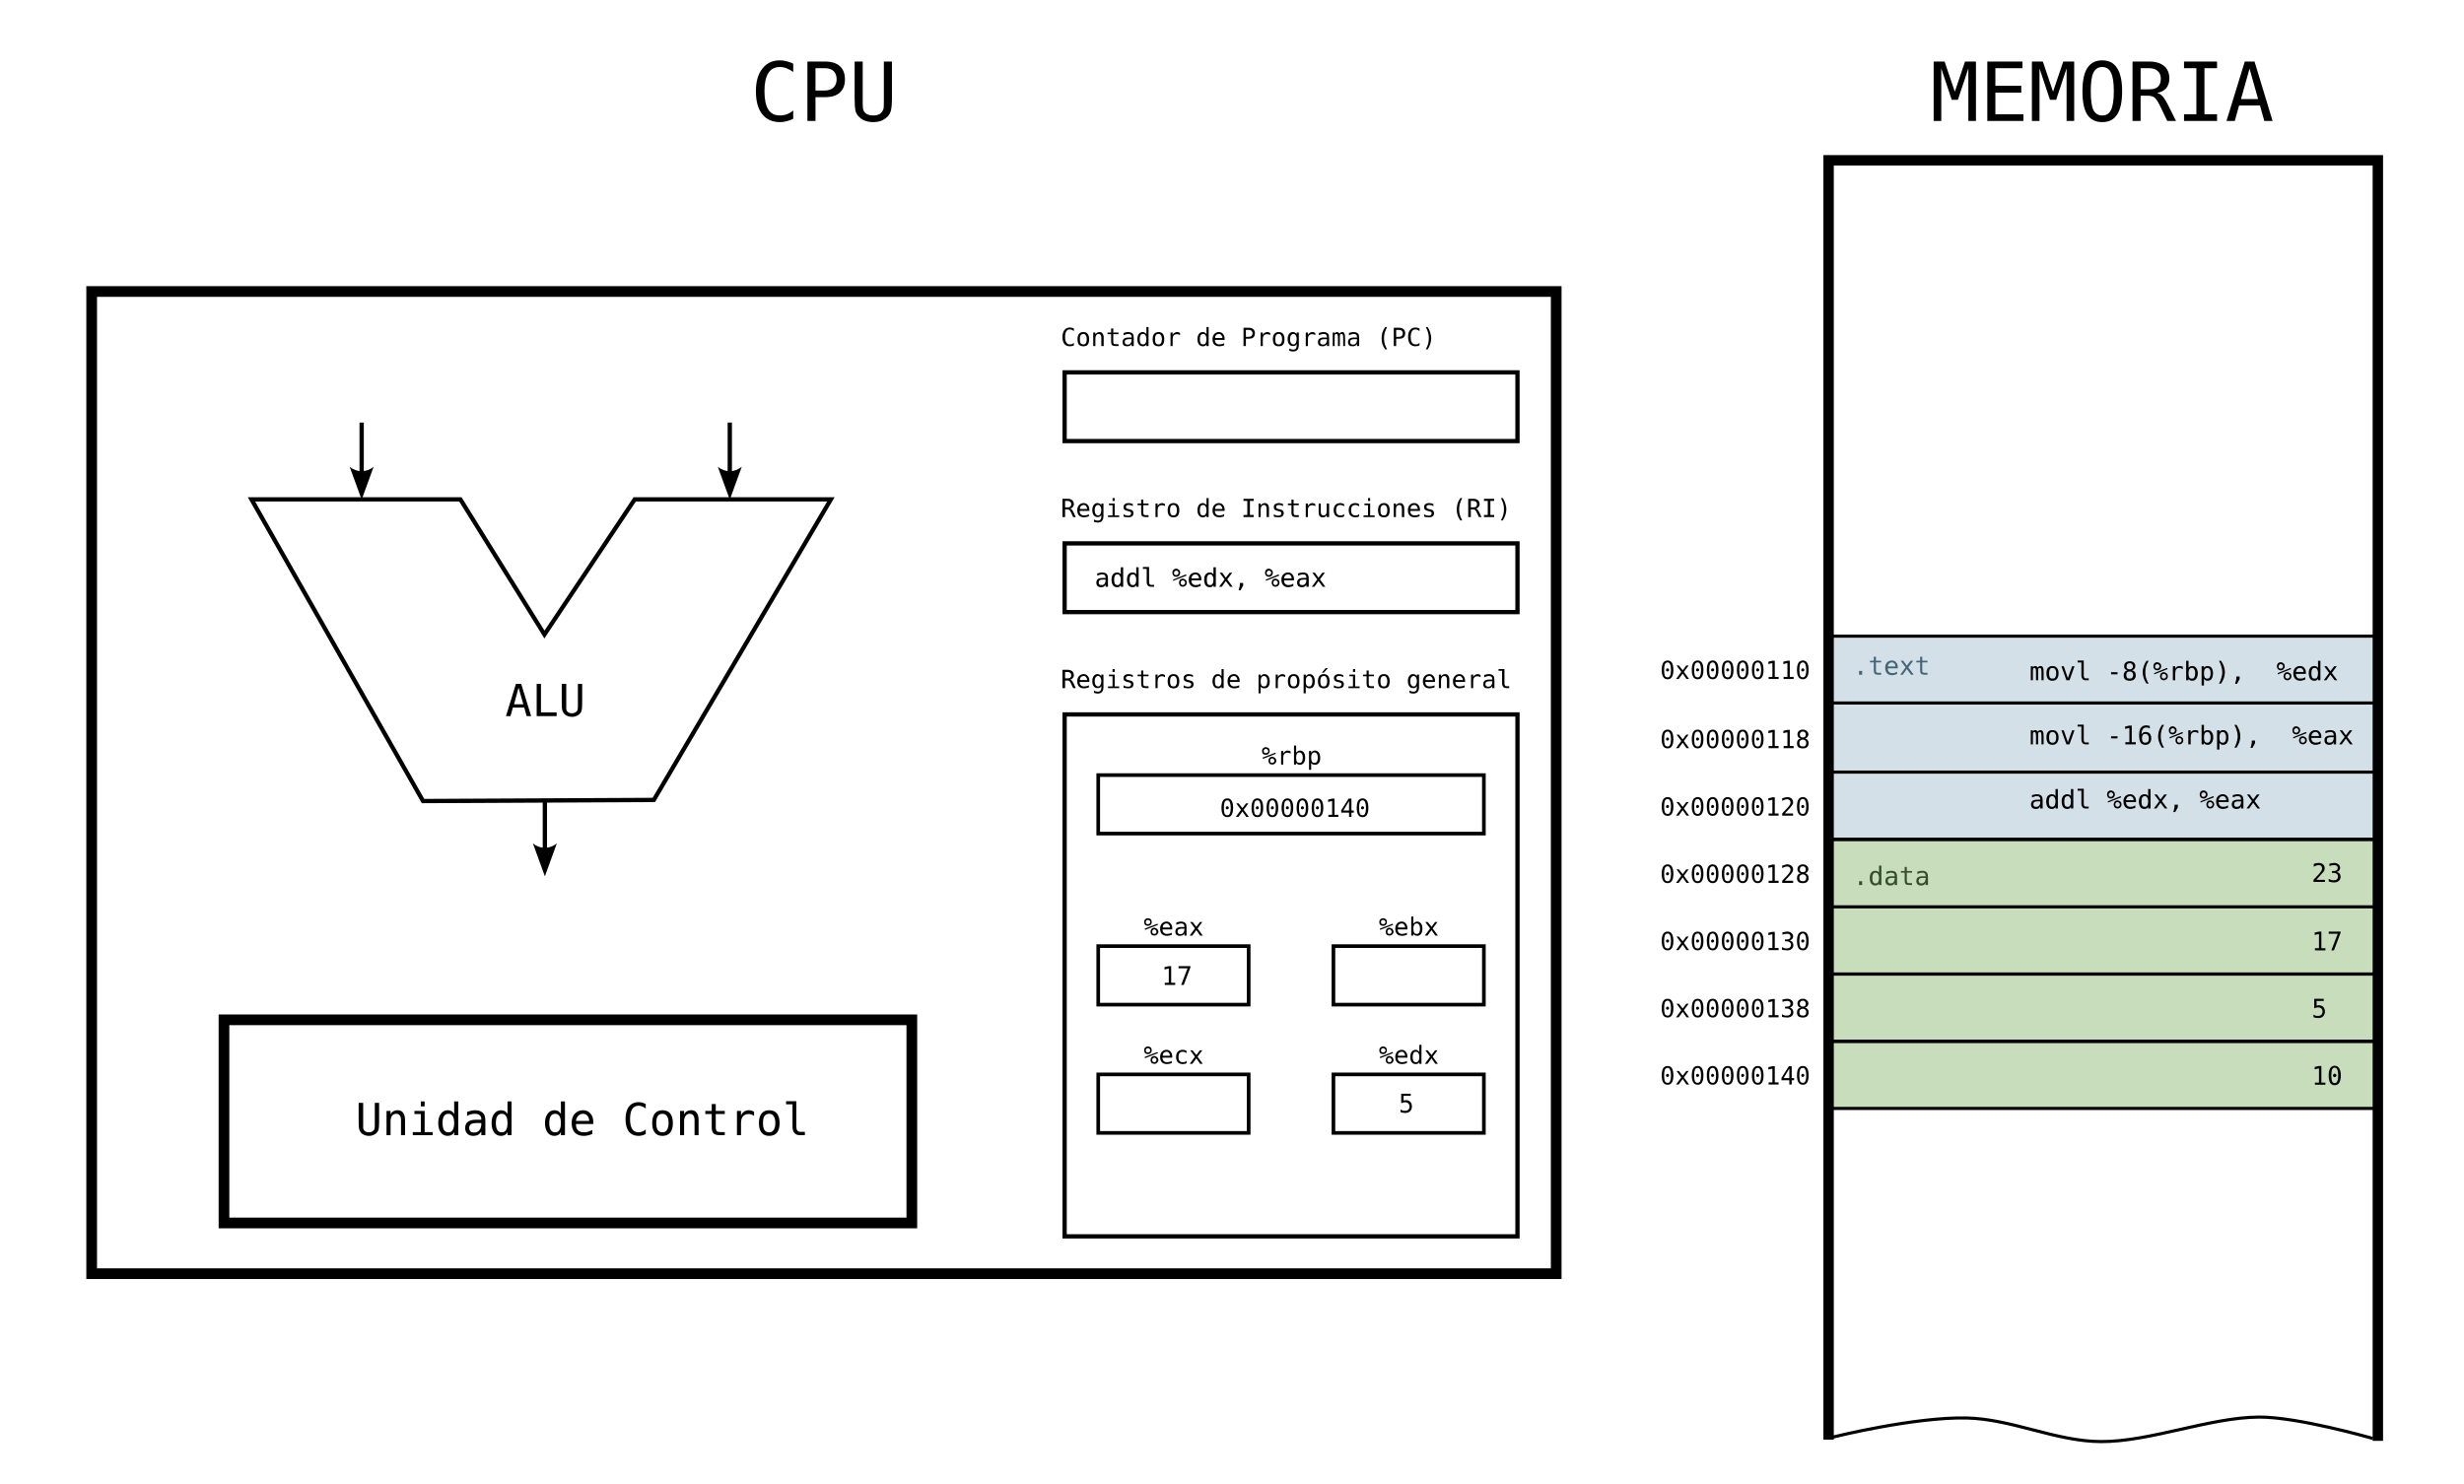
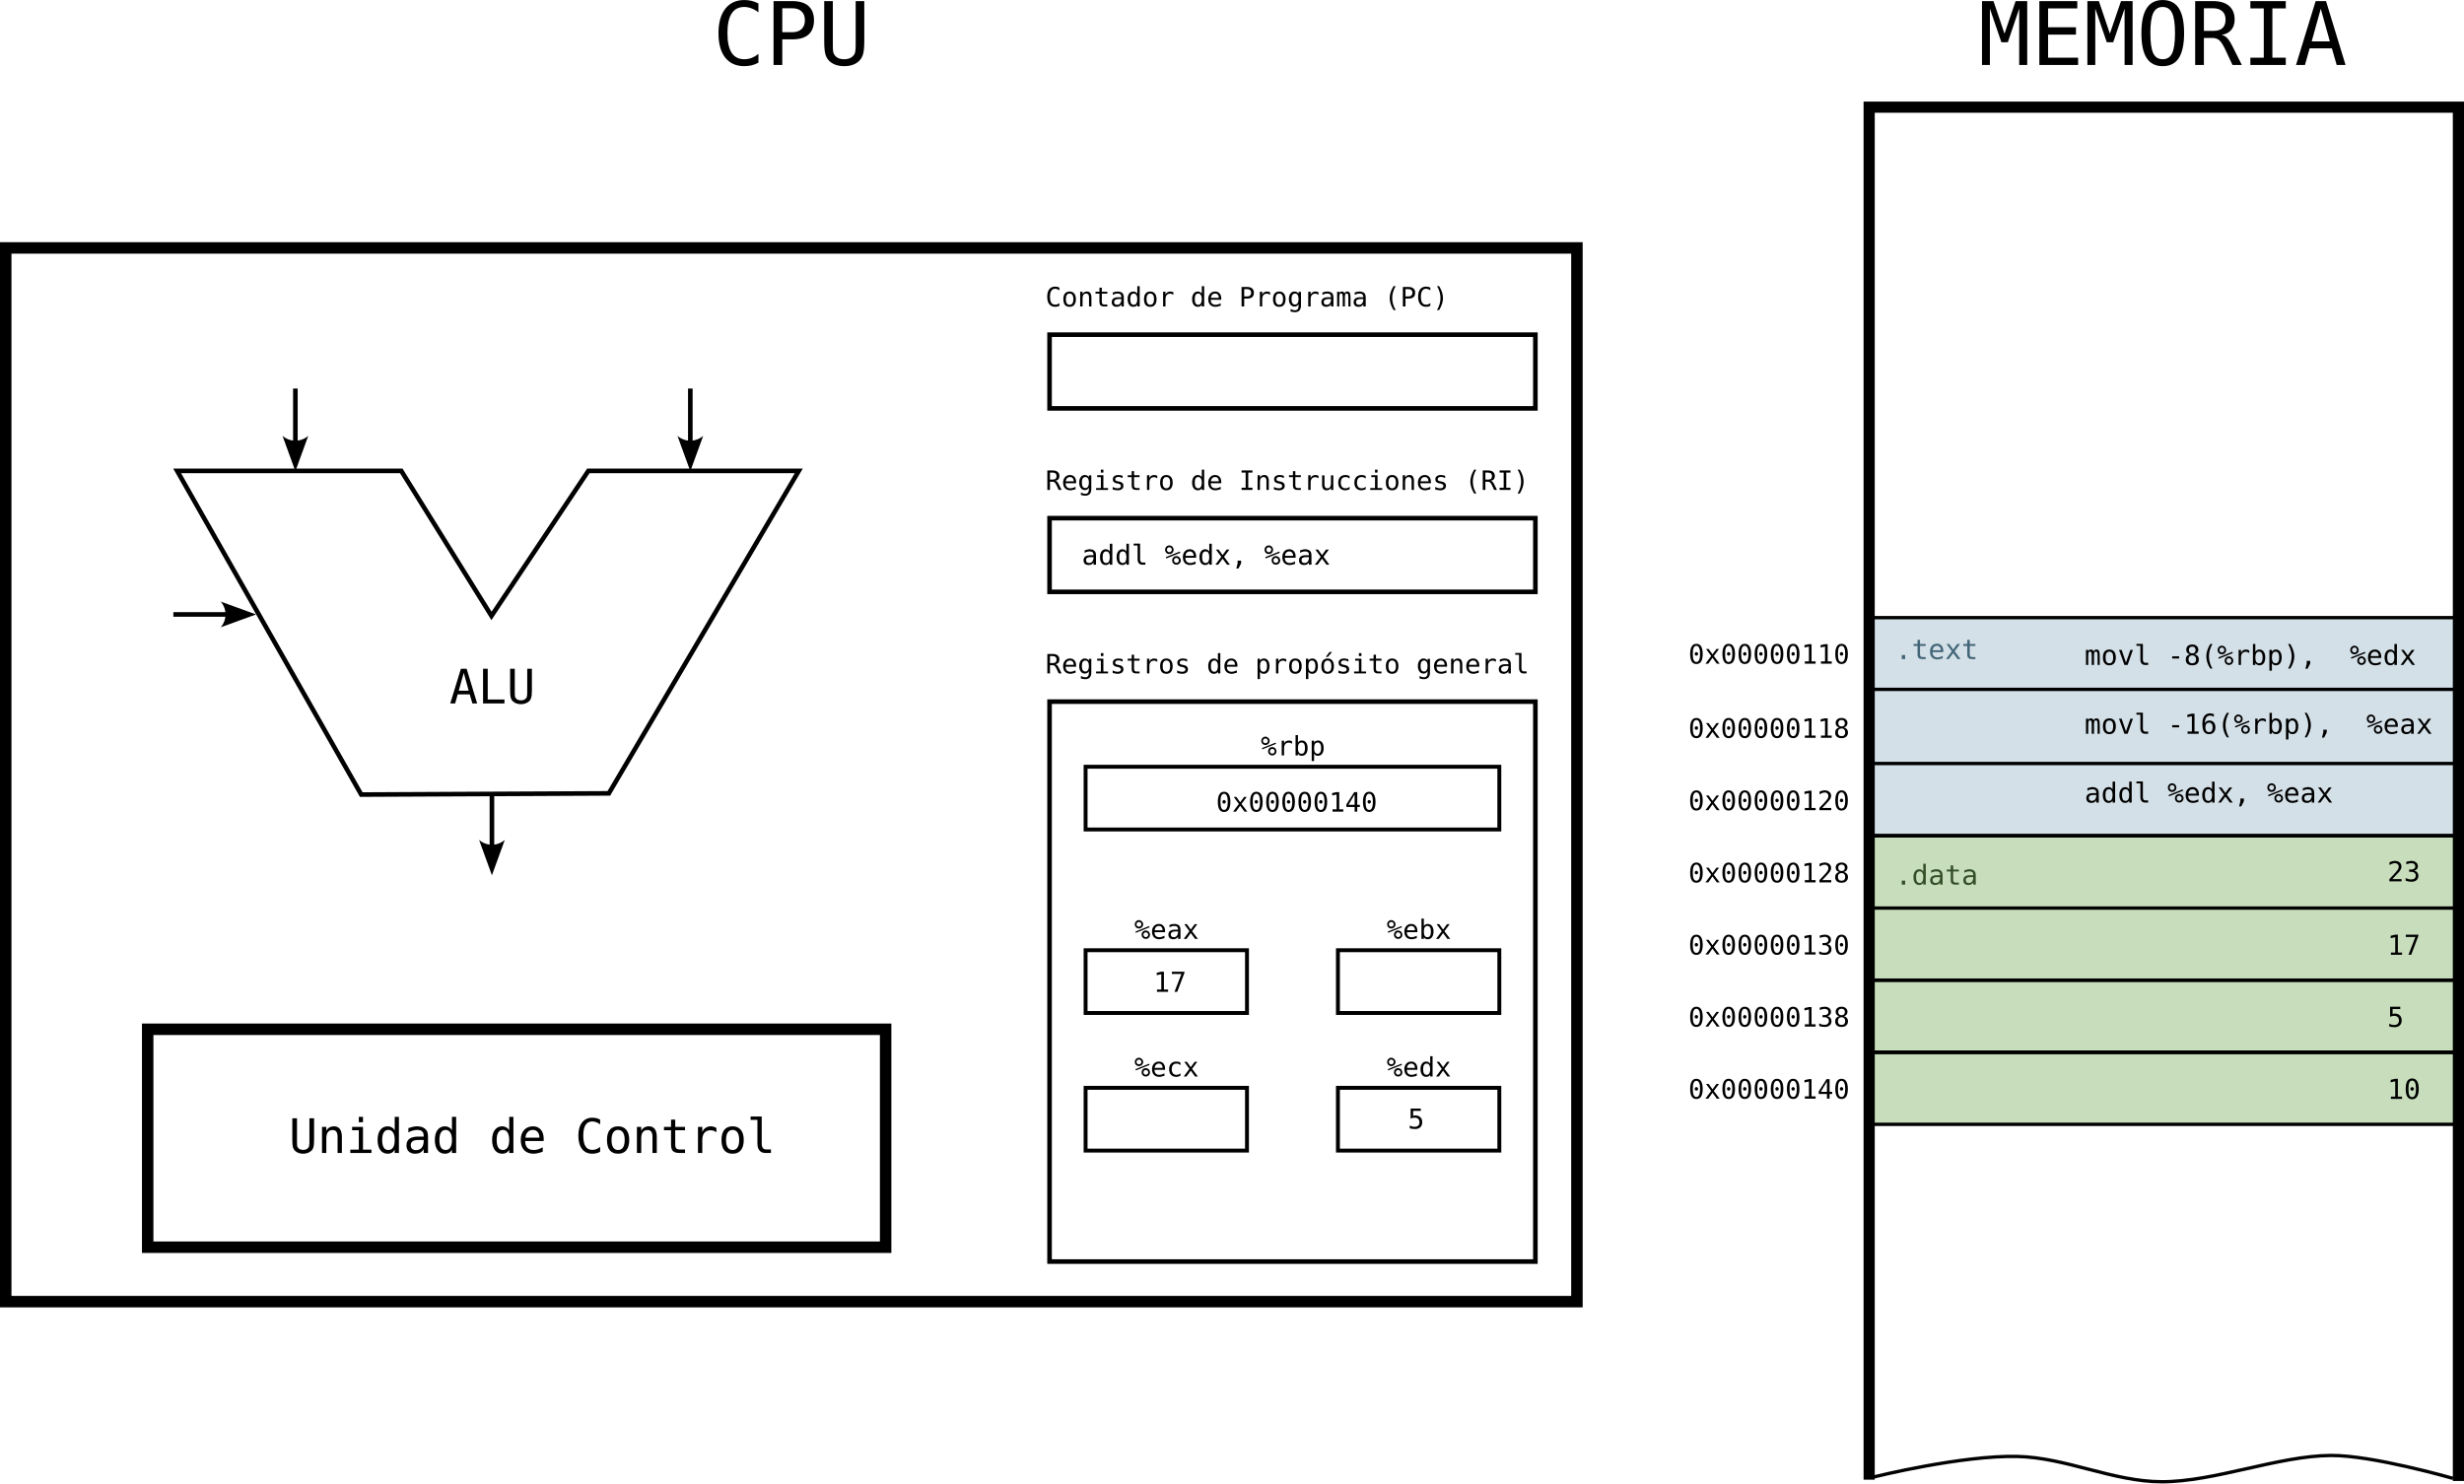
- <svg xmlns="http://www.w3.org/2000/svg" width="151.042mm" height="90.953mm" viewBox="0 0 162.042 97.577" version="1.1" id="svg1" xml:space="preserve">
+ <svg xmlns="http://www.w3.org/2000/svg" width="300mm" height="180.651mm" viewBox="0 0 321.849 193.808" version="1.1" id="svg1" xml:space="preserve">
  <defs id="defs1">
    <marker style="overflow:visible" id="ConcaveTriangle" refX="0" refY="0" orient="auto-start-reverse" markerWidth="1" markerHeight="1" viewBox="0 0 1 1" preserveAspectRatio="xMidYMid">
      <path transform="scale(0.7)" d="M -2,-4 9,0 -2,4 c 2,-2.33 2,-5.66 0,-8 z" style="fill:context-stroke;fill-rule:evenodd;stroke:none" id="path29" />
    </marker>
  </defs>
-   <g id="layer1" transform="translate(-5.77642,-16.39379)">
-     <rect style="fill:#c7ddbc;fill-opacity:1;stroke:none;stroke-width:0.102;stroke-linecap:square" id="rect5" width="35.82" height="17.544" x="126.266" y="71.703" />
-     <rect style="fill:#d4e0e7;fill-opacity:1;stroke:none;stroke-width:0.089;stroke-linecap:square" id="rect6" width="35.82" height="13.315" x="126.266" y="58.268" />
-     <path style="fill:none;fill-opacity:1;stroke:#000000;stroke-width:0.684;stroke-linecap:square;stroke-dasharray:none;stroke-opacity:1" d="M 126.032,110.748 V 26.938 h 36.121 v 83.89" id="path31" />
-     <text xml:space="preserve" style="font-style:normal;font-variant:normal;font-weight:normal;font-stretch:normal;font-size:1.642px;font-family:'Bitstream Vera Sans Mono';-inkscape-font-specification:'Bitstream Vera Sans Mono';fill:#000000;fill-opacity:1;stroke:none;stroke-width:0.137;stroke-dasharray:none;stroke-opacity:1" x="114.949" y="74.468" id="text72">
-       <tspan id="tspan72" style="fill:#000000;fill-opacity:1;stroke-width:0.137" x="114.949" y="74.468">0x00000128</tspan>
+   <g id="layer1" transform="translate(-11.45348,-20.36774)">
+     <rect style="fill:#c7ddbc;fill-opacity:1;stroke:none;stroke-width:0.217;stroke-linecap:square" id="rect5" width="76.327" height="37.383" x="256.104" y="129.756" />
+     <rect style="fill:#d4e0e7;fill-opacity:1;stroke:none;stroke-width:0.189;stroke-linecap:square" id="rect6" width="76.327" height="28.372" x="256.104" y="101.129" />
+     <path style="fill:none;fill-opacity:1;stroke:#000000;stroke-width:1.458;stroke-linecap:square;stroke-dasharray:none;stroke-opacity:1" d="M 255.604,212.956 V 34.369 h 76.969 V 213.126" id="path31" />
+     <text xml:space="preserve" style="font-style:normal;font-variant:normal;font-weight:normal;font-stretch:normal;font-size:3.498px;font-family:'Bitstream Vera Sans Mono';-inkscape-font-specification:'Bitstream Vera Sans Mono';fill:#000000;fill-opacity:1;stroke:none;stroke-width:0.292;stroke-dasharray:none;stroke-opacity:1" x="231.988" y="135.649" id="text72">
+       <tspan id="tspan72" style="fill:#000000;fill-opacity:1;stroke-width:0.292" x="231.988" y="135.649">0x00000128</tspan>
    </text>
-     <path style="fill:none;fill-opacity:1;stroke:#000000;stroke-width:0.205;stroke-linecap:square;stroke-dasharray:none;stroke-opacity:1" d="m 126.092,76.043 h 36.094" id="path73" />
-     <text xml:space="preserve" style="font-style:normal;font-variant:normal;font-weight:normal;font-stretch:normal;font-size:1.642px;font-family:'Bitstream Vera Sans Mono';-inkscape-font-specification:'Bitstream Vera Sans Mono';fill:#000000;fill-opacity:1;stroke:none;stroke-width:0.137;stroke-dasharray:none;stroke-opacity:1" x="114.949" y="78.892" id="text80">
-       <tspan id="tspan80" style="fill:#000000;fill-opacity:1;stroke-width:0.137" x="114.949" y="78.892">0x00000130</tspan>
+     <path style="fill:none;fill-opacity:1;stroke:#000000;stroke-width:0.437;stroke-linecap:square;stroke-dasharray:none;stroke-opacity:1" d="m 255.732,139.005 h 76.912" id="path73" />
+     <text xml:space="preserve" style="font-style:normal;font-variant:normal;font-weight:normal;font-stretch:normal;font-size:3.498px;font-family:'Bitstream Vera Sans Mono';-inkscape-font-specification:'Bitstream Vera Sans Mono';fill:#000000;fill-opacity:1;stroke:none;stroke-width:0.292;stroke-dasharray:none;stroke-opacity:1" x="231.988" y="145.075" id="text80">
+       <tspan id="tspan80" style="fill:#000000;fill-opacity:1;stroke-width:0.292" x="231.988" y="145.075">0x00000130</tspan>
    </text>
-     <path style="fill:none;fill-opacity:1;stroke:#000000;stroke-width:0.205;stroke-linecap:square;stroke-dasharray:none;stroke-opacity:1" d="m 126.092,80.467 h 36.094" id="path81" />
-     <text xml:space="preserve" style="font-style:normal;font-variant:normal;font-weight:normal;font-stretch:normal;font-size:1.642px;font-family:'Bitstream Vera Sans Mono';-inkscape-font-specification:'Bitstream Vera Sans Mono';fill:#000000;fill-opacity:1;stroke:none;stroke-width:0.137;stroke-dasharray:none;stroke-opacity:1" x="114.949" y="61.06" id="text88">
-       <tspan id="tspan88" style="fill:#000000;fill-opacity:1;stroke-width:0.137" x="114.949" y="61.06">0x00000110</tspan>
+     <path style="fill:none;fill-opacity:1;stroke:#000000;stroke-width:0.437;stroke-linecap:square;stroke-dasharray:none;stroke-opacity:1" d="m 255.732,148.431 h 76.912" id="path81" />
+     <text xml:space="preserve" style="font-style:normal;font-variant:normal;font-weight:normal;font-stretch:normal;font-size:3.498px;font-family:'Bitstream Vera Sans Mono';-inkscape-font-specification:'Bitstream Vera Sans Mono';fill:#000000;fill-opacity:1;stroke:none;stroke-width:0.292;stroke-dasharray:none;stroke-opacity:1" x="231.988" y="107.077" id="text88">
+       <tspan id="tspan88" style="fill:#000000;fill-opacity:1;stroke-width:0.292" x="231.988" y="107.077">0x00000110</tspan>
    </text>
-     <path style="fill:none;fill-opacity:1;stroke:#000000;stroke-width:0.205;stroke-linecap:square;stroke-dasharray:none;stroke-opacity:1" d="m 126.092,62.635 h 36.094" id="path89" />
-     <text xml:space="preserve" style="font-style:normal;font-variant:normal;font-weight:normal;font-stretch:normal;font-size:1.642px;font-family:'Bitstream Vera Sans Mono';-inkscape-font-specification:'Bitstream Vera Sans Mono';fill:#000000;fill-opacity:1;stroke:none;stroke-width:0.137;stroke-dasharray:none;stroke-opacity:1" x="114.949" y="65.606" id="text96">
-       <tspan id="tspan96" style="fill:#000000;fill-opacity:1;stroke-width:0.137" x="114.949" y="65.606">0x00000118</tspan>
+     <path style="fill:none;fill-opacity:1;stroke:#000000;stroke-width:0.437;stroke-linecap:square;stroke-dasharray:none;stroke-opacity:1" d="m 255.732,110.433 h 76.912" id="path89" />
+     <text xml:space="preserve" style="font-style:normal;font-variant:normal;font-weight:normal;font-stretch:normal;font-size:3.498px;font-family:'Bitstream Vera Sans Mono';-inkscape-font-specification:'Bitstream Vera Sans Mono';fill:#000000;fill-opacity:1;stroke:none;stroke-width:0.292;stroke-dasharray:none;stroke-opacity:1" x="231.988" y="116.763" id="text96">
+       <tspan id="tspan96" style="fill:#000000;fill-opacity:1;stroke-width:0.292" x="231.988" y="116.763">0x00000118</tspan>
    </text>
-     <path style="fill:none;fill-opacity:1;stroke:#000000;stroke-width:0.205;stroke-linecap:square;stroke-dasharray:none;stroke-opacity:1" d="m 126.092,67.181 h 36.094" id="path97" />
-     <text xml:space="preserve" style="font-style:normal;font-variant:normal;font-weight:normal;font-stretch:normal;font-size:1.642px;font-family:'Bitstream Vera Sans Mono';-inkscape-font-specification:'Bitstream Vera Sans Mono';fill:#000000;fill-opacity:1;stroke:none;stroke-width:0.137;stroke-dasharray:none;stroke-opacity:1" x="114.949" y="70.043" id="text104">
-       <tspan id="tspan104" style="fill:#000000;fill-opacity:1;stroke-width:0.137" x="114.949" y="70.043">0x00000120</tspan>
+     <path style="fill:none;fill-opacity:1;stroke:#000000;stroke-width:0.437;stroke-linecap:square;stroke-dasharray:none;stroke-opacity:1" d="m 255.732,120.119 h 76.912" id="path97" />
+     <text xml:space="preserve" style="font-style:normal;font-variant:normal;font-weight:normal;font-stretch:normal;font-size:3.498px;font-family:'Bitstream Vera Sans Mono';-inkscape-font-specification:'Bitstream Vera Sans Mono';fill:#000000;fill-opacity:1;stroke:none;stroke-width:0.292;stroke-dasharray:none;stroke-opacity:1" x="231.988" y="126.218" id="text104">
+       <tspan id="tspan104" style="fill:#000000;fill-opacity:1;stroke-width:0.292" x="231.988" y="126.218">0x00000120</tspan>
    </text>
-     <path style="fill:none;fill-opacity:1;stroke:#000000;stroke-width:0.205;stroke-linecap:square;stroke-dasharray:none;stroke-opacity:1" d="m 126.092,71.618 h 36.094" id="path105" />
-     <path style="fill:none;fill-opacity:1;stroke:#000000;stroke-width:0.205;stroke-linecap:square;stroke-dasharray:none;stroke-opacity:1" d="m 126.092,71.596 h 36.094" id="path1" />
-     <text xml:space="preserve" style="font-size:1.687px;font-family:'Bitstream Vera Sans Mono';-inkscape-font-specification:'Bitstream Vera Sans Mono';fill:#000000;stroke-width:0.07;stroke-linecap:square" x="157.796" y="74.407" id="text1">
-       <tspan id="tspan1" style="stroke-width:0.07" x="157.796" y="74.407">23</tspan>
+     <path style="fill:none;fill-opacity:1;stroke:#000000;stroke-width:0.437;stroke-linecap:square;stroke-dasharray:none;stroke-opacity:1" d="m 255.732,129.574 h 76.912" id="path105" />
+     <path style="fill:none;fill-opacity:1;stroke:#000000;stroke-width:0.437;stroke-linecap:square;stroke-dasharray:none;stroke-opacity:1" d="m 255.732,129.529 h 76.912" id="path1" />
+     <text xml:space="preserve" style="font-size:3.596px;font-family:'Bitstream Vera Sans Mono';-inkscape-font-specification:'Bitstream Vera Sans Mono';fill:#000000;stroke-width:0.15;stroke-linecap:square" x="323.289" y="135.519" id="text1">
+       <tspan id="tspan1" style="stroke-width:0.15" x="323.289" y="135.519">23</tspan>
    </text>
-     <text xml:space="preserve" style="font-size:1.687px;font-family:'Bitstream Vera Sans Mono';-inkscape-font-specification:'Bitstream Vera Sans Mono';fill:#000000;stroke-width:0.07;stroke-linecap:square" x="157.796" y="78.907" id="text2">
-       <tspan id="tspan2" style="stroke-width:0.07" x="157.796" y="78.907">17</tspan>
+     <text xml:space="preserve" style="font-size:3.596px;font-family:'Bitstream Vera Sans Mono';-inkscape-font-specification:'Bitstream Vera Sans Mono';fill:#000000;stroke-width:0.15;stroke-linecap:square" x="323.289" y="145.107" id="text2">
+       <tspan id="tspan2" style="stroke-width:0.15" x="323.289" y="145.107">17</tspan>
    </text>
-     <text xml:space="preserve" style="font-size:1.687px;font-family:'Bitstream Vera Sans Mono';-inkscape-font-specification:'Bitstream Vera Sans Mono';fill:#000000;stroke-width:0.07;stroke-linecap:square" x="139.234" y="61.138" id="text3">
-       <tspan id="tspan3" style="stroke-width:0.07" x="139.234" y="61.138">movl -8(%rbp),  %edx</tspan>
+     <text xml:space="preserve" style="font-size:3.596px;font-family:'Bitstream Vera Sans Mono';-inkscape-font-specification:'Bitstream Vera Sans Mono';fill:#000000;stroke-width:0.15;stroke-linecap:square" x="283.737" y="107.243" id="text3">
+       <tspan id="tspan3" style="stroke-width:0.15" x="283.737" y="107.243">movl -8(%rbp),  %edx</tspan>
    </text>
-     <text xml:space="preserve" style="font-size:1.687px;font-family:'Bitstream Vera Sans Mono';-inkscape-font-specification:'Bitstream Vera Sans Mono';fill:#000000;stroke-width:0.07;stroke-linecap:square" x="139.234" y="65.356" id="text4">
-       <tspan id="tspan4" style="stroke-width:0.07" x="139.234" y="65.356">movl -16(%rbp),  %eax</tspan>
+     <text xml:space="preserve" style="font-size:3.596px;font-family:'Bitstream Vera Sans Mono';-inkscape-font-specification:'Bitstream Vera Sans Mono';fill:#000000;stroke-width:0.15;stroke-linecap:square" x="283.737" y="116.232" id="text4">
+       <tspan id="tspan4" style="stroke-width:0.15" x="283.737" y="116.232">movl -16(%rbp),  %eax</tspan>
    </text>
-     <text xml:space="preserve" style="font-size:1.687px;font-family:'Bitstream Vera Sans Mono';-inkscape-font-specification:'Bitstream Vera Sans Mono';fill:#000000;stroke-width:0.07;stroke-linecap:square" x="139.234" y="69.575" id="text5">
-       <tspan id="tspan5" style="stroke-width:0.07" x="139.234" y="69.575">addl %edx, %eax</tspan>
+     <text xml:space="preserve" style="font-size:3.596px;font-family:'Bitstream Vera Sans Mono';-inkscape-font-specification:'Bitstream Vera Sans Mono';fill:#000000;stroke-width:0.15;stroke-linecap:square" x="283.737" y="125.221" id="text5">
+       <tspan id="tspan5" style="stroke-width:0.15" x="283.737" y="125.221">addl %edx, %eax</tspan>
    </text>
-     <text xml:space="preserve" style="font-size:1.687px;font-family:'Bitstream Vera Sans Mono';-inkscape-font-specification:'Bitstream Vera Sans Mono';fill:#344f28;fill-opacity:1;stroke:none;stroke-width:0.07;stroke-linecap:square" x="127.629" y="74.608" id="text6">
-       <tspan id="tspan6" style="fill:#344f28;fill-opacity:1;stroke-width:0.07" x="127.629" y="74.608">.data</tspan>
+     <text xml:space="preserve" style="font-size:3.596px;font-family:'Bitstream Vera Sans Mono';-inkscape-font-specification:'Bitstream Vera Sans Mono';fill:#344f28;fill-opacity:1;stroke:none;stroke-width:0.15;stroke-linecap:square" x="259.008" y="135.947" id="text6">
+       <tspan id="tspan6" style="fill:#344f28;fill-opacity:1;stroke-width:0.15" x="259.008" y="135.947">.data</tspan>
    </text>
-     <text xml:space="preserve" style="font-size:1.687px;font-family:'Bitstream Vera Sans Mono';-inkscape-font-specification:'Bitstream Vera Sans Mono';fill:#426578;fill-opacity:1;stroke:none;stroke-width:0.07;stroke-linecap:square" x="127.629" y="60.776" id="text7">
-       <tspan id="tspan7" style="fill:#426578;fill-opacity:1;stroke-width:0.07" x="127.629" y="60.776">.text</tspan>
+     <text xml:space="preserve" style="font-size:3.596px;font-family:'Bitstream Vera Sans Mono';-inkscape-font-specification:'Bitstream Vera Sans Mono';fill:#426578;fill-opacity:1;stroke:none;stroke-width:0.15;stroke-linecap:square" x="259.008" y="106.473" id="text7">
+       <tspan id="tspan7" style="fill:#426578;fill-opacity:1;stroke-width:0.15" x="259.008" y="106.473">.text</tspan>
    </text>
-     <path style="fill:none;fill-opacity:1;stroke:#000000;stroke-width:0.205;stroke-linecap:square;stroke-dasharray:none;stroke-opacity:1" d="m 126.405,110.902 c 0,0 5.296,-1.313 8.708,-1.236 2.99,0.068 5.847,1.542 8.839,1.552 3.236,0.011 7.158,-1.595 10.393,-1.612 2.532,-0.013 7.378,1.378 7.378,1.378" id="path7" />
-     <text xml:space="preserve" style="font-size:5.366px;font-family:'Bitstream Vera Sans Mono';-inkscape-font-specification:'Bitstream Vera Sans Mono';fill:#000000;fill-opacity:1;stroke:none;stroke-width:0.224;stroke-linecap:square" x="132.722" y="24.35" id="text8">
-       <tspan id="tspan8" style="fill:#000000;fill-opacity:1;stroke-width:0.224" x="132.722" y="24.35">MEMORIA</tspan>
+     <path style="fill:none;fill-opacity:1;stroke:#000000;stroke-width:0.437;stroke-linecap:square;stroke-dasharray:none;stroke-opacity:1" d="m 256.399,213.284 c 0,0 11.285,-2.799 18.555,-2.635 6.372,0.144 12.46,3.285 18.834,3.307 6.895,0.024 15.252,-3.398 22.147,-3.435 5.394,-0.029 15.721,2.936 15.721,2.936" id="path7" />
+     <text xml:space="preserve" style="font-size:11.433px;font-family:'Bitstream Vera Sans Mono';-inkscape-font-specification:'Bitstream Vera Sans Mono';fill:#000000;fill-opacity:1;stroke:none;stroke-width:0.476;stroke-linecap:square" x="269.86" y="28.853" id="text8">
+       <tspan id="tspan8" style="fill:#000000;fill-opacity:1;stroke-width:0.476" x="269.86" y="28.853">MEMORIA</tspan>
    </text>
-     <rect style="fill:none;fill-opacity:1;stroke:#000000;stroke-width:0.703;stroke-linecap:square;stroke-dasharray:none;stroke-opacity:1" id="rect8" width="96.313" height="64.606" x="11.805" y="35.568" />
-     <rect style="fill:none;fill-opacity:1;stroke:#000000;stroke-width:0.281;stroke-linecap:square;stroke-dasharray:none;stroke-opacity:1" id="rect9" width="29.781" height="4.519" x="75.79" y="40.888" />
+     <rect style="fill:none;fill-opacity:1;stroke:#000000;stroke-width:1.498;stroke-linecap:square;stroke-dasharray:none;stroke-opacity:1" id="rect8" width="205.23" height="137.666" x="12.203" y="52.758" />
+     <rect style="fill:none;fill-opacity:1;stroke:#000000;stroke-width:0.599;stroke-linecap:square;stroke-dasharray:none;stroke-opacity:1" id="rect9" width="63.46" height="9.629" x="148.546" y="64.093" />
    <text xml:space="preserve" style="font-size:3.175px;font-family:'Bitstream Vera Sans Mono';-inkscape-font-specification:'Bitstream Vera Sans Mono';fill:none;fill-opacity:1;stroke:#000000;stroke-width:0.529;stroke-linecap:square;stroke-dasharray:none;stroke-opacity:1" x="135.69" y="43.62" id="text9">
      <tspan id="tspan9" style="stroke-width:0.529" x="135.69" y="43.62" />
    </text>
-     <text xml:space="preserve" style="font-style:normal;font-variant:normal;font-weight:normal;font-stretch:normal;font-size:1.642px;font-family:'Bitstream Vera Sans Mono';-inkscape-font-specification:'Bitstream Vera Sans Mono';fill:#000000;fill-opacity:1;stroke:none;stroke-width:0.137;stroke-dasharray:none;stroke-opacity:1" x="75.538" y="39.158" id="text10">
-       <tspan id="tspan10" style="fill:#000000;fill-opacity:1;stroke-width:0.137" x="75.538" y="39.158">Contador de Programa (PC)</tspan>
+     <text xml:space="preserve" style="font-style:normal;font-variant:normal;font-weight:normal;font-stretch:normal;font-size:3.498px;font-family:'Bitstream Vera Sans Mono';-inkscape-font-specification:'Bitstream Vera Sans Mono';fill:#000000;fill-opacity:1;stroke:none;stroke-width:0.292;stroke-dasharray:none;stroke-opacity:1" x="148.009" y="60.408" id="text10">
+       <tspan id="tspan10" style="fill:#000000;fill-opacity:1;stroke-width:0.292" x="148.009" y="60.408">Contador de Programa (PC)</tspan>
    </text>
-     <rect style="fill:none;fill-opacity:1;stroke:#000000;stroke-width:0.281;stroke-linecap:square;stroke-dasharray:none;stroke-opacity:1" id="rect10" width="29.781" height="4.519" x="75.79" y="52.137" />
-     <text xml:space="preserve" style="font-style:normal;font-variant:normal;font-weight:normal;font-stretch:normal;font-size:1.642px;font-family:'Bitstream Vera Sans Mono';-inkscape-font-specification:'Bitstream Vera Sans Mono';fill:#000000;fill-opacity:1;stroke:none;stroke-width:0.137;stroke-dasharray:none;stroke-opacity:1" x="75.538" y="50.408" id="text11">
-       <tspan id="tspan11" style="fill:#000000;fill-opacity:1;stroke-width:0.137" x="75.538" y="50.408">Registro de Instrucciones (RI)</tspan>
+     <rect style="fill:none;fill-opacity:1;stroke:#000000;stroke-width:0.599;stroke-linecap:square;stroke-dasharray:none;stroke-opacity:1" id="rect10" width="63.46" height="9.629" x="148.546" y="88.064" />
+     <text xml:space="preserve" style="font-style:normal;font-variant:normal;font-weight:normal;font-stretch:normal;font-size:3.498px;font-family:'Bitstream Vera Sans Mono';-inkscape-font-specification:'Bitstream Vera Sans Mono';fill:#000000;fill-opacity:1;stroke:none;stroke-width:0.292;stroke-dasharray:none;stroke-opacity:1" x="148.009" y="84.379" id="text11">
+       <tspan id="tspan11" style="fill:#000000;fill-opacity:1;stroke-width:0.292" x="148.009" y="84.379">Registro de Instrucciones (RI)</tspan>
    </text>
-     <rect style="fill:none;fill-opacity:1;stroke:#000000;stroke-width:0.281;stroke-linecap:square;stroke-dasharray:none;stroke-opacity:1" id="rect11" width="29.781" height="34.331" x="75.79" y="63.387" />
-     <text xml:space="preserve" style="font-style:normal;font-variant:normal;font-weight:normal;font-stretch:normal;font-size:1.642px;font-family:'Bitstream Vera Sans Mono';-inkscape-font-specification:'Bitstream Vera Sans Mono';fill:#000000;fill-opacity:1;stroke:none;stroke-width:0.137;stroke-dasharray:none;stroke-opacity:1" x="75.538" y="61.658" id="text12">
-       <tspan id="tspan12" style="fill:#000000;fill-opacity:1;stroke-width:0.137" x="75.538" y="61.658">Registros de propósito general</tspan>
+     <rect style="fill:none;fill-opacity:1;stroke:#000000;stroke-width:0.599;stroke-linecap:square;stroke-dasharray:none;stroke-opacity:1" id="rect11" width="63.46" height="73.154" x="148.546" y="112.035" />
+     <text xml:space="preserve" style="font-style:normal;font-variant:normal;font-weight:normal;font-stretch:normal;font-size:3.498px;font-family:'Bitstream Vera Sans Mono';-inkscape-font-specification:'Bitstream Vera Sans Mono';fill:#000000;fill-opacity:1;stroke:none;stroke-width:0.292;stroke-dasharray:none;stroke-opacity:1" x="148.009" y="108.351" id="text12">
+       <tspan id="tspan12" style="fill:#000000;fill-opacity:1;stroke-width:0.292" x="148.009" y="108.351">Registros de propósito general</tspan>
    </text>
-     <path style="fill:none;fill-opacity:1;stroke:#000000;stroke-width:0.205;stroke-linecap:square;stroke-dasharray:none;stroke-opacity:1" d="m 126.092,58.238 h 36.094" id="path12" />
-     <path style="fill:none;fill-opacity:1;stroke:#000000;stroke-width:0.205;stroke-linecap:square;stroke-dasharray:none;stroke-opacity:1" d="m 126.092,80.462 h 36.094" id="path13" />
-     <text xml:space="preserve" style="font-style:normal;font-variant:normal;font-weight:normal;font-stretch:normal;font-size:1.642px;font-family:'Bitstream Vera Sans Mono';-inkscape-font-specification:'Bitstream Vera Sans Mono';fill:#000000;fill-opacity:1;stroke:none;stroke-width:0.137;stroke-dasharray:none;stroke-opacity:1" x="114.949" y="83.31" id="text13">
-       <tspan id="tspan13" style="fill:#000000;fill-opacity:1;stroke-width:0.137" x="114.949" y="83.31">0x00000138</tspan>
+     <path style="fill:none;fill-opacity:1;stroke:#000000;stroke-width:0.437;stroke-linecap:square;stroke-dasharray:none;stroke-opacity:1" d="m 255.732,101.063 h 76.912" id="path12" />
+     <path style="fill:none;fill-opacity:1;stroke:#000000;stroke-width:0.437;stroke-linecap:square;stroke-dasharray:none;stroke-opacity:1" d="m 255.732,148.419 h 76.912" id="path13" />
+     <text xml:space="preserve" style="font-style:normal;font-variant:normal;font-weight:normal;font-stretch:normal;font-size:3.498px;font-family:'Bitstream Vera Sans Mono';-inkscape-font-specification:'Bitstream Vera Sans Mono';fill:#000000;fill-opacity:1;stroke:none;stroke-width:0.292;stroke-dasharray:none;stroke-opacity:1" x="231.988" y="154.49" id="text13">
+       <tspan id="tspan13" style="fill:#000000;fill-opacity:1;stroke-width:0.292" x="231.988" y="154.49">0x00000138</tspan>
    </text>
-     <path style="fill:none;fill-opacity:1;stroke:#000000;stroke-width:0.205;stroke-linecap:square;stroke-dasharray:none;stroke-opacity:1" d="m 126.092,84.885 h 36.094" id="path14" />
-     <text xml:space="preserve" style="font-size:1.687px;font-family:'Bitstream Vera Sans Mono';-inkscape-font-specification:'Bitstream Vera Sans Mono';fill:#000000;stroke-width:0.07;stroke-linecap:square" x="157.796" y="83.326" id="text14">
-       <tspan id="tspan14" style="stroke-width:0.07" x="157.796" y="83.326">5</tspan>
+     <path style="fill:none;fill-opacity:1;stroke:#000000;stroke-width:0.437;stroke-linecap:square;stroke-dasharray:none;stroke-opacity:1" d="m 255.732,157.846 h 76.912" id="path14" />
+     <text xml:space="preserve" style="font-size:3.596px;font-family:'Bitstream Vera Sans Mono';-inkscape-font-specification:'Bitstream Vera Sans Mono';fill:#000000;stroke-width:0.15;stroke-linecap:square" x="323.289" y="154.522" id="text14">
+       <tspan id="tspan14" style="stroke-width:0.15" x="323.289" y="154.522">5</tspan>
    </text>
-     <path style="fill:none;fill-opacity:1;stroke:#000000;stroke-width:0.205;stroke-linecap:square;stroke-dasharray:none;stroke-opacity:1" d="m 126.092,84.885 h 36.094" id="path15" />
-     <path style="fill:none;fill-opacity:1;stroke:#000000;stroke-width:0.205;stroke-linecap:square;stroke-dasharray:none;stroke-opacity:1" d="m 126.092,84.88 h 36.094" id="path16" />
-     <text xml:space="preserve" style="font-style:normal;font-variant:normal;font-weight:normal;font-stretch:normal;font-size:1.642px;font-family:'Bitstream Vera Sans Mono';-inkscape-font-specification:'Bitstream Vera Sans Mono';fill:#000000;fill-opacity:1;stroke:none;stroke-width:0.137;stroke-dasharray:none;stroke-opacity:1" x="114.949" y="87.729" id="text16">
-       <tspan id="tspan16" style="fill:#000000;fill-opacity:1;stroke-width:0.137" x="114.949" y="87.729">0x00000140</tspan>
+     <path style="fill:none;fill-opacity:1;stroke:#000000;stroke-width:0.437;stroke-linecap:square;stroke-dasharray:none;stroke-opacity:1" d="m 255.732,157.846 h 76.912" id="path15" />
+     <path style="fill:none;fill-opacity:1;stroke:#000000;stroke-width:0.437;stroke-linecap:square;stroke-dasharray:none;stroke-opacity:1" d="m 255.732,157.834 h 76.912" id="path16" />
+     <text xml:space="preserve" style="font-style:normal;font-variant:normal;font-weight:normal;font-stretch:normal;font-size:3.498px;font-family:'Bitstream Vera Sans Mono';-inkscape-font-specification:'Bitstream Vera Sans Mono';fill:#000000;fill-opacity:1;stroke:none;stroke-width:0.292;stroke-dasharray:none;stroke-opacity:1" x="231.988" y="163.905" id="text16">
+       <tspan id="tspan16" style="fill:#000000;fill-opacity:1;stroke-width:0.292" x="231.988" y="163.905">0x00000140</tspan>
    </text>
-     <path style="fill:none;fill-opacity:1;stroke:#000000;stroke-width:0.205;stroke-linecap:square;stroke-dasharray:none;stroke-opacity:1" d="m 126.092,89.304 h 36.094" id="path17" />
-     <text xml:space="preserve" style="font-size:1.687px;font-family:'Bitstream Vera Sans Mono';-inkscape-font-specification:'Bitstream Vera Sans Mono';fill:#000000;stroke-width:0.07;stroke-linecap:square" x="157.796" y="87.744" id="text17">
-       <tspan id="tspan17" style="stroke-width:0.07" x="157.796" y="87.744">10</tspan>
+     <path style="fill:none;fill-opacity:1;stroke:#000000;stroke-width:0.437;stroke-linecap:square;stroke-dasharray:none;stroke-opacity:1" d="m 255.732,167.261 h 76.912" id="path17" />
+     <text xml:space="preserve" style="font-size:3.596px;font-family:'Bitstream Vera Sans Mono';-inkscape-font-specification:'Bitstream Vera Sans Mono';fill:#000000;stroke-width:0.15;stroke-linecap:square" x="323.289" y="163.937" id="text17">
+       <tspan id="tspan17" style="stroke-width:0.15" x="323.289" y="163.937">10</tspan>
    </text>
-     <text xml:space="preserve" style="font-size:5.366px;font-family:'Bitstream Vera Sans Mono';-inkscape-font-specification:'Bitstream Vera Sans Mono';fill:#000000;fill-opacity:1;stroke:none;stroke-width:0.224;stroke-linecap:square" x="55.128" y="24.35" id="text19">
-       <tspan id="tspan19" style="fill:#000000;fill-opacity:1;stroke-width:0.224" x="55.128" y="24.35">CPU</tspan>
+     <text xml:space="preserve" style="font-size:11.433px;font-family:'Bitstream Vera Sans Mono';-inkscape-font-specification:'Bitstream Vera Sans Mono';fill:#000000;fill-opacity:1;stroke:none;stroke-width:0.476;stroke-linecap:square" x="104.518" y="28.853" id="text19">
+       <tspan id="tspan19" style="fill:#000000;fill-opacity:1;stroke-width:0.476" x="104.518" y="28.853">CPU</tspan>
    </text>
-     <rect style="fill:none;fill-opacity:1;stroke:#000000;stroke-width:0.24;stroke-linecap:square;stroke-dasharray:none;stroke-opacity:1" id="rect19" width="25.362" height="3.848" x="78" y="67.378" />
-     <text xml:space="preserve" style="font-style:normal;font-variant:normal;font-weight:normal;font-stretch:normal;font-size:1.642px;font-family:'Bitstream Vera Sans Mono';-inkscape-font-specification:'Bitstream Vera Sans Mono';fill:#000000;fill-opacity:1;stroke:none;stroke-width:0.137;stroke-dasharray:none;stroke-opacity:1" x="88.741" y="66.684" id="text20">
-       <tspan id="tspan20" style="fill:#000000;fill-opacity:1;stroke-width:0.137" x="88.741" y="66.684">%rbp</tspan>
+     <rect style="fill:none;fill-opacity:1;stroke:#000000;stroke-width:0.51;stroke-linecap:square;stroke-dasharray:none;stroke-opacity:1" id="rect19" width="54.042" height="8.2" x="153.254" y="120.54" />
+     <text xml:space="preserve" style="font-style:normal;font-variant:normal;font-weight:normal;font-stretch:normal;font-size:3.498px;font-family:'Bitstream Vera Sans Mono';-inkscape-font-specification:'Bitstream Vera Sans Mono';fill:#000000;fill-opacity:1;stroke:none;stroke-width:0.292;stroke-dasharray:none;stroke-opacity:1" x="176.142" y="119.062" id="text20">
+       <tspan id="tspan20" style="fill:#000000;fill-opacity:1;stroke-width:0.292" x="176.142" y="119.062">%rbp</tspan>
    </text>
-     <rect style="fill:none;fill-opacity:1;stroke:#000000;stroke-width:0.24;stroke-linecap:square;stroke-dasharray:none;stroke-opacity:1" id="rect20" width="9.894" height="3.848" x="78" y="78.628" />
-     <text xml:space="preserve" style="font-style:normal;font-variant:normal;font-weight:normal;font-stretch:normal;font-size:1.642px;font-family:'Bitstream Vera Sans Mono';-inkscape-font-specification:'Bitstream Vera Sans Mono';fill:#000000;fill-opacity:1;stroke:none;stroke-width:0.137;stroke-dasharray:none;stroke-opacity:1" x="80.987" y="77.934" id="text21">
-       <tspan id="tspan21" style="fill:#000000;fill-opacity:1;stroke-width:0.137" x="80.987" y="77.934">%eax</tspan>
+     <rect style="fill:none;fill-opacity:1;stroke:#000000;stroke-width:0.51;stroke-linecap:square;stroke-dasharray:none;stroke-opacity:1" id="rect20" width="21.082" height="8.2" x="153.254" y="144.512" />
+     <text xml:space="preserve" style="font-style:normal;font-variant:normal;font-weight:normal;font-stretch:normal;font-size:3.498px;font-family:'Bitstream Vera Sans Mono';-inkscape-font-specification:'Bitstream Vera Sans Mono';fill:#000000;fill-opacity:1;stroke:none;stroke-width:0.292;stroke-dasharray:none;stroke-opacity:1" x="159.62" y="143.033" id="text21">
+       <tspan id="tspan21" style="fill:#000000;fill-opacity:1;stroke-width:0.292" x="159.62" y="143.033">%eax</tspan>
    </text>
-     <rect style="fill:none;fill-opacity:1;stroke:#000000;stroke-width:0.24;stroke-linecap:square;stroke-dasharray:none;stroke-opacity:1" id="rect21" width="9.894" height="3.848" x="78" y="87.065" />
-     <text xml:space="preserve" style="font-style:normal;font-variant:normal;font-weight:normal;font-stretch:normal;font-size:1.642px;font-family:'Bitstream Vera Sans Mono';-inkscape-font-specification:'Bitstream Vera Sans Mono';fill:#000000;fill-opacity:1;stroke:none;stroke-width:0.137;stroke-dasharray:none;stroke-opacity:1" x="80.987" y="86.371" id="text22">
-       <tspan id="tspan22" style="fill:#000000;fill-opacity:1;stroke-width:0.137" x="80.987" y="86.371">%ecx</tspan>
+     <rect style="fill:none;fill-opacity:1;stroke:#000000;stroke-width:0.51;stroke-linecap:square;stroke-dasharray:none;stroke-opacity:1" id="rect21" width="21.082" height="8.2" x="153.254" y="162.49" />
+     <text xml:space="preserve" style="font-style:normal;font-variant:normal;font-weight:normal;font-stretch:normal;font-size:3.498px;font-family:'Bitstream Vera Sans Mono';-inkscape-font-specification:'Bitstream Vera Sans Mono';fill:#000000;fill-opacity:1;stroke:none;stroke-width:0.292;stroke-dasharray:none;stroke-opacity:1" x="159.62" y="161.012" id="text22">
+       <tspan id="tspan22" style="fill:#000000;fill-opacity:1;stroke-width:0.292" x="159.62" y="161.012">%ecx</tspan>
    </text>
-     <rect style="fill:none;fill-opacity:1;stroke:#000000;stroke-width:0.24;stroke-linecap:square;stroke-dasharray:none;stroke-opacity:1" id="rect26" width="9.894" height="3.848" x="93.468" y="78.628" />
-     <text xml:space="preserve" style="font-style:normal;font-variant:normal;font-weight:normal;font-stretch:normal;font-size:1.642px;font-family:'Bitstream Vera Sans Mono';-inkscape-font-specification:'Bitstream Vera Sans Mono';fill:#000000;fill-opacity:1;stroke:none;stroke-width:0.137;stroke-dasharray:none;stroke-opacity:1" x="96.455" y="77.934" id="text26">
-       <tspan id="tspan26" style="fill:#000000;fill-opacity:1;stroke-width:0.137" x="96.455" y="77.934">%ebx</tspan>
+     <rect style="fill:none;fill-opacity:1;stroke:#000000;stroke-width:0.51;stroke-linecap:square;stroke-dasharray:none;stroke-opacity:1" id="rect26" width="21.082" height="8.2" x="186.215" y="144.512" />
+     <text xml:space="preserve" style="font-style:normal;font-variant:normal;font-weight:normal;font-stretch:normal;font-size:3.498px;font-family:'Bitstream Vera Sans Mono';-inkscape-font-specification:'Bitstream Vera Sans Mono';fill:#000000;fill-opacity:1;stroke:none;stroke-width:0.292;stroke-dasharray:none;stroke-opacity:1" x="192.581" y="143.033" id="text26">
+       <tspan id="tspan26" style="fill:#000000;fill-opacity:1;stroke-width:0.292" x="192.581" y="143.033">%ebx</tspan>
    </text>
-     <rect style="fill:none;fill-opacity:1;stroke:#000000;stroke-width:0.24;stroke-linecap:square;stroke-dasharray:none;stroke-opacity:1" id="rect27" width="9.894" height="3.848" x="93.468" y="87.065" />
-     <text xml:space="preserve" style="font-style:normal;font-variant:normal;font-weight:normal;font-stretch:normal;font-size:1.642px;font-family:'Bitstream Vera Sans Mono';-inkscape-font-specification:'Bitstream Vera Sans Mono';fill:#000000;fill-opacity:1;stroke:none;stroke-width:0.137;stroke-dasharray:none;stroke-opacity:1" x="96.455" y="86.371" id="text27">
-       <tspan id="tspan27" style="fill:#000000;fill-opacity:1;stroke-width:0.137" x="96.455" y="86.371">%edx</tspan>
+     <rect style="fill:none;fill-opacity:1;stroke:#000000;stroke-width:0.51;stroke-linecap:square;stroke-dasharray:none;stroke-opacity:1" id="rect27" width="21.082" height="8.2" x="186.215" y="162.49" />
+     <text xml:space="preserve" style="font-style:normal;font-variant:normal;font-weight:normal;font-stretch:normal;font-size:3.498px;font-family:'Bitstream Vera Sans Mono';-inkscape-font-specification:'Bitstream Vera Sans Mono';fill:#000000;fill-opacity:1;stroke:none;stroke-width:0.292;stroke-dasharray:none;stroke-opacity:1" x="192.581" y="161.012" id="text27">
+       <tspan id="tspan27" style="fill:#000000;fill-opacity:1;stroke-width:0.292" x="192.581" y="161.012">%edx</tspan>
    </text>
-     <path id="rect28" style="fill:none;stroke:#000000;stroke-width:0.282;stroke-linecap:square;stroke-dasharray:none" d="m 22.315,49.241 h 13.738 l 5.528,8.89 5.936,-8.89 h 12.901 l -11.643,19.77 -15.178,0.074 z" />
-     <path style="fill:none;fill-opacity:1;stroke:#000000;stroke-width:0.282;stroke-linecap:square;stroke-dasharray:none;stroke-opacity:1;marker-end:url(#ConcaveTriangle)" d="m 29.56,44.33 v 3.156" id="path28" />
-     <path style="fill:none;fill-opacity:1;stroke:#000000;stroke-width:0.282;stroke-linecap:square;stroke-dasharray:none;stroke-opacity:1;marker-end:url(#ConcaveTriangle)" d="m 53.77,44.33 v 3.156" id="path30" />
-     <path style="fill:none;fill-opacity:1;stroke:#000000;stroke-width:0.282;stroke-linecap:square;stroke-dasharray:none;stroke-opacity:1;marker-end:url(#ConcaveTriangle)" d="m 41.609,69.103 v 3.156" id="path32" />
-     <rect style="fill:none;fill-opacity:1;stroke:#000000;stroke-width:0.703;stroke-linecap:square;stroke-dasharray:none;stroke-opacity:1" id="rect32" width="45.236" height="13.363" x="20.506" y="83.475" />
-     <text xml:space="preserve" style="font-size:2.915px;font-family:'Bitstream Vera Sans Mono';-inkscape-font-specification:'Bitstream Vera Sans Mono';fill:#000000;fill-opacity:1;stroke:none;stroke-width:1.214;stroke-linecap:square;stroke-dasharray:none;stroke-opacity:1" x="29.159" y="91.06" id="text32">
-       <tspan id="tspan32" style="fill:#000000;fill-opacity:1;stroke:none;stroke-width:1.214" x="29.159" y="91.06">Unidad de Control</tspan>
+     <path id="rect28" style="fill:none;stroke:#000000;stroke-width:0.6;stroke-linecap:square;stroke-dasharray:none" d="M 34.598,81.892 H 63.871 L 75.651,100.835 88.299,81.892 H 115.789 L 90.98,124.02 58.638,124.177 Z" />
+     <path style="fill:none;fill-opacity:1;stroke:#000000;stroke-width:0.6;stroke-linecap:square;stroke-dasharray:none;stroke-opacity:1;marker-end:url(#ConcaveTriangle)" d="m 50.036,71.429 v 6.725" id="path28" />
+     <path style="fill:none;fill-opacity:1;stroke:#000000;stroke-width:0.6;stroke-linecap:square;stroke-dasharray:none;stroke-opacity:1;marker-end:url(#ConcaveTriangle)" d="m 101.624,71.429 v 6.725" id="path30" />
+     <path style="fill:none;fill-opacity:1;stroke:#000000;stroke-width:0.6;stroke-linecap:square;stroke-dasharray:none;stroke-opacity:1;marker-end:url(#ConcaveTriangle)" d="m 75.71,124.216 v 6.725" id="path32" />
+     <rect style="fill:none;fill-opacity:1;stroke:#000000;stroke-width:1.498;stroke-linecap:square;stroke-dasharray:none;stroke-opacity:1" id="rect32" width="96.392" height="28.474" x="30.744" y="154.841" />
+     <text xml:space="preserve" style="font-size:6.211px;font-family:'Bitstream Vera Sans Mono';-inkscape-font-specification:'Bitstream Vera Sans Mono';fill:#000000;fill-opacity:1;stroke:none;stroke-width:2.588;stroke-linecap:square;stroke-dasharray:none;stroke-opacity:1" x="49.182" y="171.003" id="text32">
+       <tspan id="tspan32" style="fill:#000000;fill-opacity:1;stroke:none;stroke-width:2.588" x="49.182" y="171.003">Unidad de Control</tspan>
    </text>
-     <text xml:space="preserve" style="font-size:2.915px;font-family:'Bitstream Vera Sans Mono';-inkscape-font-specification:'Bitstream Vera Sans Mono';fill:#000000;fill-opacity:1;stroke:none;stroke-width:1.214;stroke-linecap:square;stroke-dasharray:none;stroke-opacity:1" x="39.002" y="63.498" id="text33">
-       <tspan id="tspan33" style="fill:#000000;fill-opacity:1;stroke:none;stroke-width:1.214" x="39.002" y="63.498">ALU</tspan>
+     <text xml:space="preserve" style="font-size:6.211px;font-family:'Bitstream Vera Sans Mono';-inkscape-font-specification:'Bitstream Vera Sans Mono';fill:#000000;fill-opacity:1;stroke:none;stroke-width:2.588;stroke-linecap:square;stroke-dasharray:none;stroke-opacity:1" x="70.157" y="112.273" id="text33">
+       <tspan id="tspan33" style="fill:#000000;fill-opacity:1;stroke:none;stroke-width:2.588" x="70.157" y="112.273">ALU</tspan>
    </text>
-     <text xml:space="preserve" style="font-style:normal;font-variant:normal;font-weight:normal;font-stretch:normal;font-size:1.642px;font-family:'Bitstream Vera Sans Mono';-inkscape-font-specification:'Bitstream Vera Sans Mono';fill:#000000;fill-opacity:1;stroke:none;stroke-width:0.137;stroke-dasharray:none;stroke-opacity:1" x="85.996" y="70.13" id="text35">
-       <tspan id="tspan35" style="fill:#000000;fill-opacity:1;stroke-width:0.137" x="85.996" y="70.13">0x00000140</tspan>
+     <text xml:space="preserve" style="font-style:normal;font-variant:normal;font-weight:normal;font-stretch:normal;font-size:3.498px;font-family:'Bitstream Vera Sans Mono';-inkscape-font-specification:'Bitstream Vera Sans Mono';fill:#000000;fill-opacity:1;stroke:none;stroke-width:0.292;stroke-dasharray:none;stroke-opacity:1" x="170.293" y="126.404" id="text35">
+       <tspan id="tspan35" style="fill:#000000;fill-opacity:1;stroke-width:0.292" x="170.293" y="126.404">0x00000140</tspan>
    </text>
-     <text xml:space="preserve" style="font-size:1.687px;font-family:'Bitstream Vera Sans Mono';-inkscape-font-specification:'Bitstream Vera Sans Mono';fill:#000000;stroke-width:0.07;stroke-linecap:square" x="97.755" y="89.57" id="text36">
-       <tspan id="tspan36" style="stroke-width:0.07" x="97.755" y="89.57">5</tspan>
+     <text xml:space="preserve" style="font-size:3.596px;font-family:'Bitstream Vera Sans Mono';-inkscape-font-specification:'Bitstream Vera Sans Mono';fill:#000000;stroke-width:0.15;stroke-linecap:square" x="195.351" y="167.829" id="text36">
+       <tspan id="tspan36" style="stroke-width:0.15" x="195.351" y="167.829">5</tspan>
    </text>
-     <text xml:space="preserve" style="font-size:1.687px;font-family:'Bitstream Vera Sans Mono';-inkscape-font-specification:'Bitstream Vera Sans Mono';fill:#000000;stroke-width:0.07;stroke-linecap:square" x="82.155" y="81.178" id="text38">
-       <tspan id="tspan38" style="stroke-width:0.07" x="82.155" y="81.178">17</tspan>
+     <text xml:space="preserve" style="font-size:3.596px;font-family:'Bitstream Vera Sans Mono';-inkscape-font-specification:'Bitstream Vera Sans Mono';fill:#000000;stroke-width:0.15;stroke-linecap:square" x="162.109" y="149.946" id="text38">
+       <tspan id="tspan38" style="stroke-width:0.15" x="162.109" y="149.946">17</tspan>
    </text>
-     <text xml:space="preserve" style="font-size:1.687px;font-family:'Bitstream Vera Sans Mono';-inkscape-font-specification:'Bitstream Vera Sans Mono';fill:#000000;stroke-width:0.07;stroke-linecap:square" x="77.766" y="54.989" id="text39">
-       <tspan id="tspan39" style="stroke-width:0.07" x="77.766" y="54.989">addl %edx, %eax</tspan>
+     <text xml:space="preserve" style="font-size:3.596px;font-family:'Bitstream Vera Sans Mono';-inkscape-font-specification:'Bitstream Vera Sans Mono';fill:#000000;stroke-width:0.15;stroke-linecap:square" x="152.755" y="94.141" id="text39">
+       <tspan id="tspan39" style="stroke-width:0.15" x="152.755" y="94.141">addl %edx, %eax</tspan>
    </text>
+     <path style="fill:none;fill-opacity:1;stroke:#000000;stroke-width:0.6;stroke-linecap:square;stroke-dasharray:none;stroke-opacity:1;marker-end:url(#ConcaveTriangle)" d="m 34.397,100.643 h 6.725" id="path2" />
  </g>
</svg>
